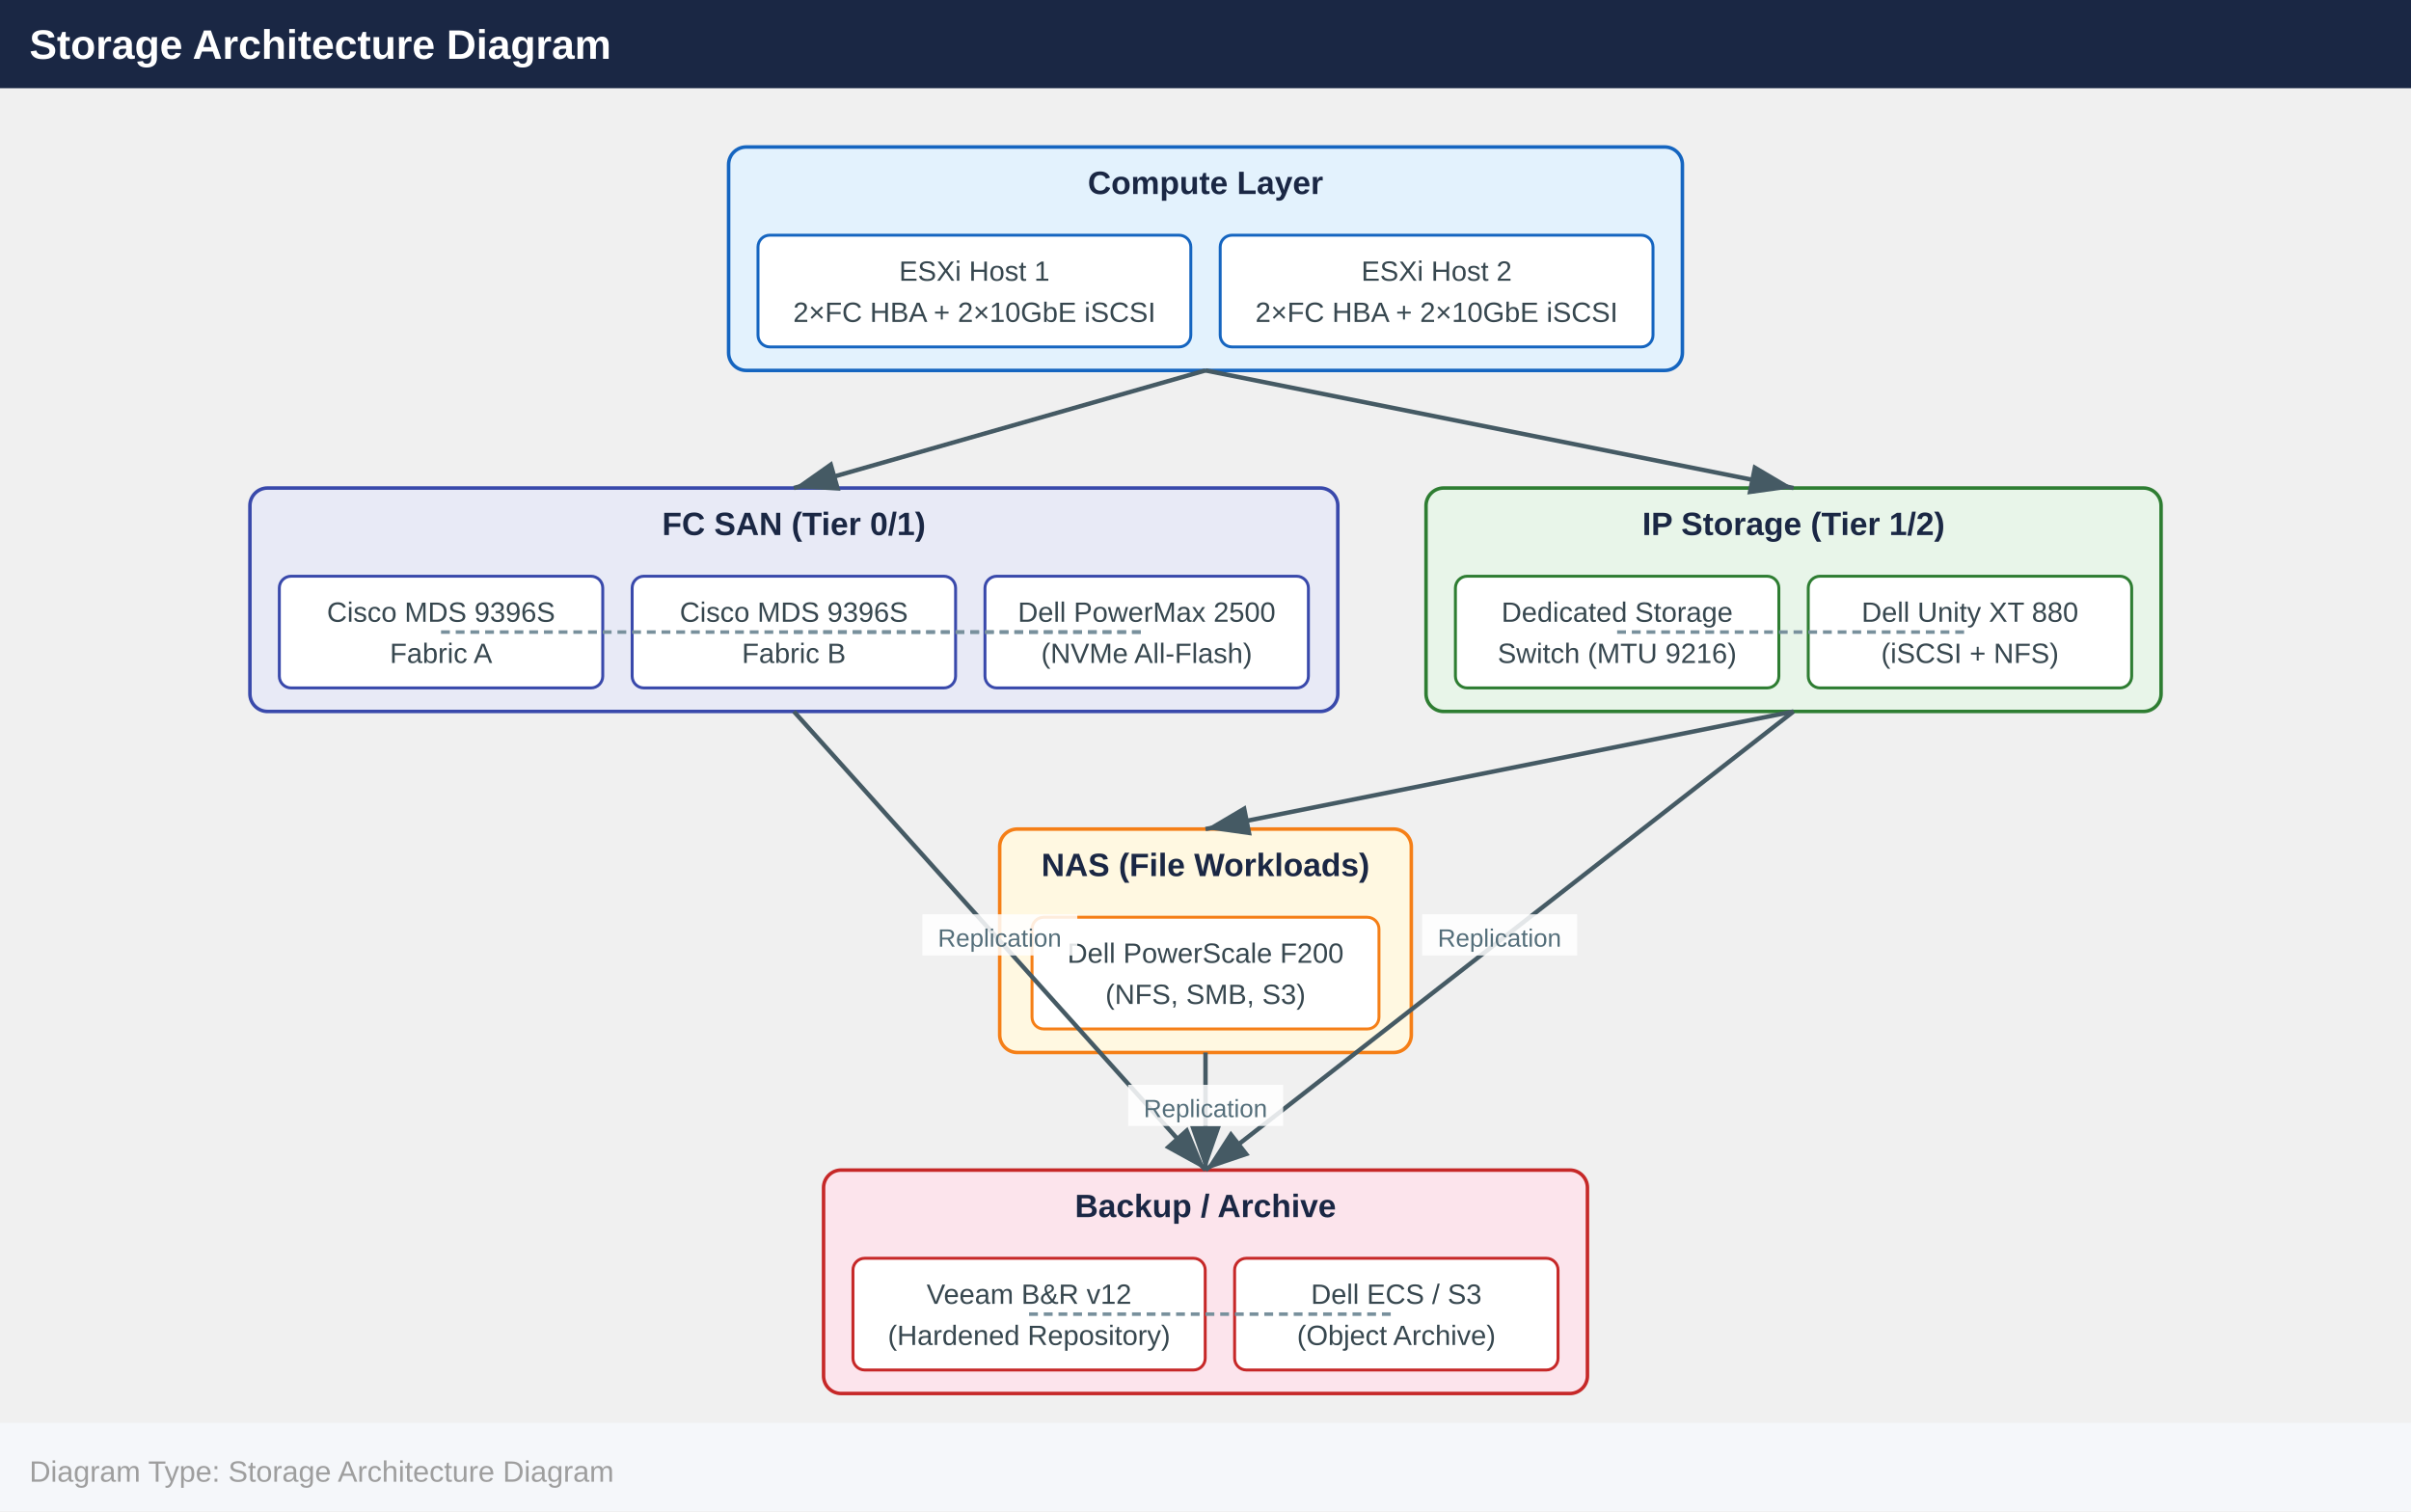
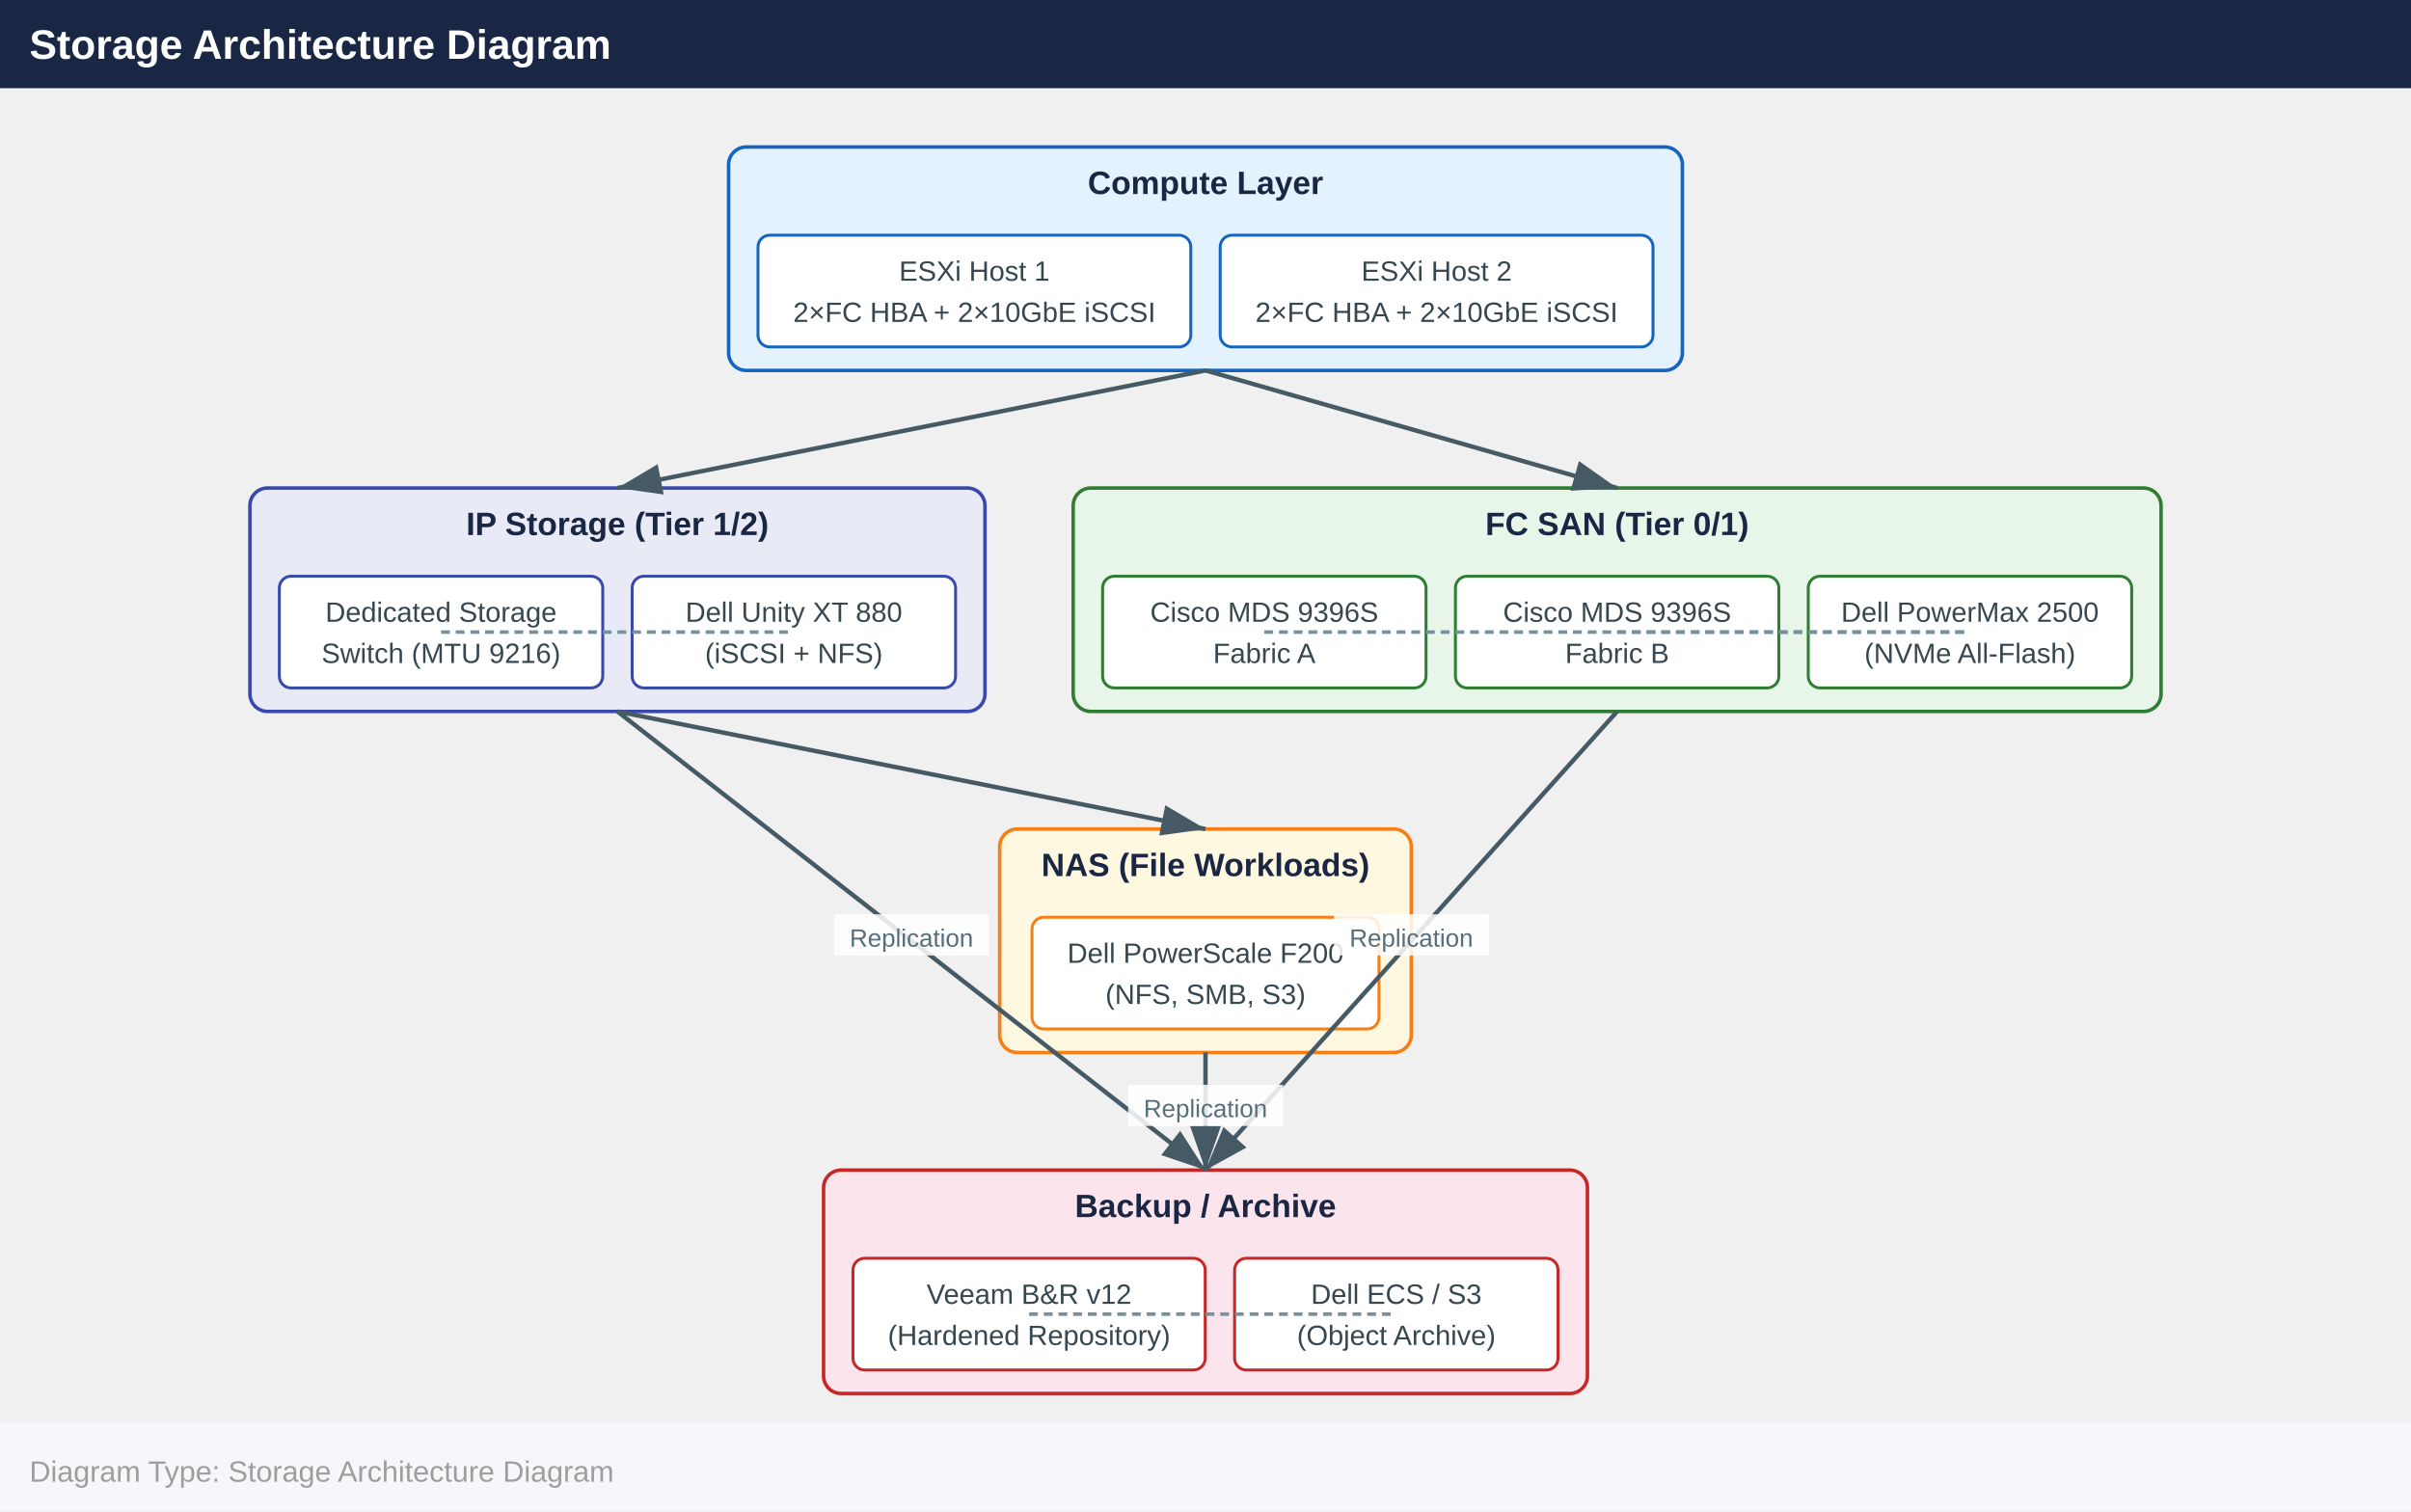
<svg xmlns="http://www.w3.org/2000/svg" width="820" height="514" viewBox="0 0 820 514">
  <defs>
    <marker id="arrowhead" markerWidth="10" markerHeight="7" refX="10" refY="3.5" orient="auto">
      <polygon points="0 0, 10 3.5, 0 7" fill="#455a64" />
    </marker>
  </defs>
  <rect x="0" y="0" width="820" height="30" fill="#1a2744" />
  <text x="10" y="20" font-family="Arial,Helvetica,sans-serif" font-size="14" font-weight="bold" fill="#ffffff">Storage Architecture Diagram</text>
  <rect x="247.8" y="50.0" width="324.4" height="76.0" rx="6" fill="#e3f2fd" stroke="#1565c0" stroke-width="1.2" />
  <text x="410.0" y="66.0" text-anchor="middle" font-family="Arial,Helvetica,sans-serif" font-size="11" font-weight="700" fill="#1a2744">Compute Layer</text>
  <rect x="257.8" y="80.0" width="147.2" height="38.0" rx="4" fill="#ffffff" stroke="#1565c0" stroke-width="1" />
  <text x="331.4" y="95.5" text-anchor="middle" font-family="Arial,Helvetica,sans-serif" font-size="9.5" fill="#37474f">ESXi Host 1</text>
  <text x="331.4" y="109.5" text-anchor="middle" font-family="Arial,Helvetica,sans-serif" font-size="9.5" fill="#37474f">2×FC HBA + 2×10GbE iSCSI</text>
  <rect x="415.0" y="80.0" width="147.2" height="38.0" rx="4" fill="#ffffff" stroke="#1565c0" stroke-width="1" />
  <text x="488.6" y="95.5" text-anchor="middle" font-family="Arial,Helvetica,sans-serif" font-size="9.5" fill="#37474f">ESXi Host 2</text>
  <text x="488.6" y="109.5" text-anchor="middle" font-family="Arial,Helvetica,sans-serif" font-size="9.5" fill="#37474f">2×FC HBA + 2×10GbE iSCSI</text>
-   <rect x="85.0" y="166.0" width="370.0" height="76.0" rx="6" fill="#e8eaf6" stroke="#3949ab" stroke-width="1.2" />
-   <text x="270.0" y="182.0" text-anchor="middle" font-family="Arial,Helvetica,sans-serif" font-size="11" font-weight="700" fill="#1a2744">FC SAN (Tier 0/1)</text>
+   <rect x="85.0" y="166.0" width="250.0" height="76.0" rx="6" fill="#e8eaf6" stroke="#3949ab" stroke-width="1.2" />
+   <text x="210.0" y="182.0" text-anchor="middle" font-family="Arial,Helvetica,sans-serif" font-size="11" font-weight="700" fill="#1a2744">IP Storage (Tier 1/2)</text>
  <rect x="95.0" y="196.0" width="110.0" height="38.0" rx="4" fill="#ffffff" stroke="#3949ab" stroke-width="1" />
-   <text x="150.0" y="211.5" text-anchor="middle" font-family="Arial,Helvetica,sans-serif" font-size="9.5" fill="#37474f">Cisco MDS 9396S</text>
-   <text x="150.0" y="225.5" text-anchor="middle" font-family="Arial,Helvetica,sans-serif" font-size="9.5" fill="#37474f">Fabric A</text>
+   <text x="150.0" y="211.5" text-anchor="middle" font-family="Arial,Helvetica,sans-serif" font-size="9.5" fill="#37474f">Dedicated Storage</text>
+   <text x="150.0" y="225.5" text-anchor="middle" font-family="Arial,Helvetica,sans-serif" font-size="9.5" fill="#37474f">Switch (MTU 9216)</text>
  <rect x="215.0" y="196.0" width="110.0" height="38.0" rx="4" fill="#ffffff" stroke="#3949ab" stroke-width="1" />
-   <text x="270.0" y="211.5" text-anchor="middle" font-family="Arial,Helvetica,sans-serif" font-size="9.5" fill="#37474f">Cisco MDS 9396S</text>
-   <text x="270.0" y="225.5" text-anchor="middle" font-family="Arial,Helvetica,sans-serif" font-size="9.5" fill="#37474f">Fabric B</text>
-   <rect x="335.0" y="196.0" width="110.0" height="38.0" rx="4" fill="#ffffff" stroke="#3949ab" stroke-width="1" />
-   <text x="390.0" y="211.5" text-anchor="middle" font-family="Arial,Helvetica,sans-serif" font-size="9.5" fill="#37474f">Dell PowerMax 2500</text>
-   <text x="390.0" y="225.5" text-anchor="middle" font-family="Arial,Helvetica,sans-serif" font-size="9.5" fill="#37474f">(NVMe All-Flash)</text>
-   <rect x="485.0" y="166.0" width="250.0" height="76.0" rx="6" fill="#e8f5e9" stroke="#2e7d32" stroke-width="1.2" />
-   <text x="610.0" y="182.0" text-anchor="middle" font-family="Arial,Helvetica,sans-serif" font-size="11" font-weight="700" fill="#1a2744">IP Storage (Tier 1/2)</text>
+   <text x="270.0" y="211.5" text-anchor="middle" font-family="Arial,Helvetica,sans-serif" font-size="9.5" fill="#37474f">Dell Unity XT 880</text>
+   <text x="270.0" y="225.5" text-anchor="middle" font-family="Arial,Helvetica,sans-serif" font-size="9.5" fill="#37474f">(iSCSI + NFS)</text>
+   <rect x="365.0" y="166.0" width="370.0" height="76.0" rx="6" fill="#e8f5e9" stroke="#2e7d32" stroke-width="1.2" />
+   <text x="550.0" y="182.0" text-anchor="middle" font-family="Arial,Helvetica,sans-serif" font-size="11" font-weight="700" fill="#1a2744">FC SAN (Tier 0/1)</text>
+   <rect x="375.0" y="196.0" width="110.0" height="38.0" rx="4" fill="#ffffff" stroke="#2e7d32" stroke-width="1" />
+   <text x="430.0" y="211.5" text-anchor="middle" font-family="Arial,Helvetica,sans-serif" font-size="9.5" fill="#37474f">Cisco MDS 9396S</text>
+   <text x="430.0" y="225.5" text-anchor="middle" font-family="Arial,Helvetica,sans-serif" font-size="9.5" fill="#37474f">Fabric A</text>
  <rect x="495.0" y="196.0" width="110.0" height="38.0" rx="4" fill="#ffffff" stroke="#2e7d32" stroke-width="1" />
-   <text x="550.0" y="211.5" text-anchor="middle" font-family="Arial,Helvetica,sans-serif" font-size="9.5" fill="#37474f">Dedicated Storage</text>
-   <text x="550.0" y="225.5" text-anchor="middle" font-family="Arial,Helvetica,sans-serif" font-size="9.5" fill="#37474f">Switch (MTU 9216)</text>
+   <text x="550.0" y="211.5" text-anchor="middle" font-family="Arial,Helvetica,sans-serif" font-size="9.5" fill="#37474f">Cisco MDS 9396S</text>
+   <text x="550.0" y="225.5" text-anchor="middle" font-family="Arial,Helvetica,sans-serif" font-size="9.5" fill="#37474f">Fabric B</text>
  <rect x="615.0" y="196.0" width="110.0" height="38.0" rx="4" fill="#ffffff" stroke="#2e7d32" stroke-width="1" />
-   <text x="670.0" y="211.5" text-anchor="middle" font-family="Arial,Helvetica,sans-serif" font-size="9.5" fill="#37474f">Dell Unity XT 880</text>
-   <text x="670.0" y="225.5" text-anchor="middle" font-family="Arial,Helvetica,sans-serif" font-size="9.5" fill="#37474f">(iSCSI + NFS)</text>
+   <text x="670.0" y="211.5" text-anchor="middle" font-family="Arial,Helvetica,sans-serif" font-size="9.5" fill="#37474f">Dell PowerMax 2500</text>
+   <text x="670.0" y="225.5" text-anchor="middle" font-family="Arial,Helvetica,sans-serif" font-size="9.5" fill="#37474f">(NVMe All-Flash)</text>
  <rect x="340.0" y="282.0" width="140.0" height="76.0" rx="6" fill="#fff8e1" stroke="#f57f17" stroke-width="1.2" />
  <text x="410.0" y="298.0" text-anchor="middle" font-family="Arial,Helvetica,sans-serif" font-size="11" font-weight="700" fill="#1a2744">NAS (File Workloads)</text>
  <rect x="351.0" y="312.0" width="118.0" height="38.0" rx="4" fill="#ffffff" stroke="#f57f17" stroke-width="1" />
  <text x="410.0" y="327.5" text-anchor="middle" font-family="Arial,Helvetica,sans-serif" font-size="9.5" fill="#37474f">Dell PowerScale F200</text>
  <text x="410.0" y="341.5" text-anchor="middle" font-family="Arial,Helvetica,sans-serif" font-size="9.5" fill="#37474f">(NFS, SMB, S3)</text>
  <rect x="280.1" y="398.0" width="259.8" height="76.0" rx="6" fill="#fce4ec" stroke="#c62828" stroke-width="1.2" />
  <text x="410.0" y="414.0" text-anchor="middle" font-family="Arial,Helvetica,sans-serif" font-size="11" font-weight="700" fill="#1a2744">Backup / Archive</text>
  <rect x="290.1" y="428.0" width="119.8" height="38.0" rx="4" fill="#ffffff" stroke="#c62828" stroke-width="1" />
  <text x="350.0" y="443.5" text-anchor="middle" font-family="Arial,Helvetica,sans-serif" font-size="9.5" fill="#37474f">Veeam B&amp;R v12</text>
  <text x="350.0" y="457.5" text-anchor="middle" font-family="Arial,Helvetica,sans-serif" font-size="9.5" fill="#37474f">(Hardened Repository)</text>
  <rect x="419.9" y="428.0" width="110.0" height="38.0" rx="4" fill="#ffffff" stroke="#c62828" stroke-width="1" />
  <text x="474.9" y="443.5" text-anchor="middle" font-family="Arial,Helvetica,sans-serif" font-size="9.5" fill="#37474f">Dell ECS / S3</text>
  <text x="474.9" y="457.5" text-anchor="middle" font-family="Arial,Helvetica,sans-serif" font-size="9.5" fill="#37474f">(Object Archive)</text>
-   <line x1="410.0" y1="126.0" x2="270.0" y2="166.0" stroke="#455a64" stroke-width="1.5" marker-end="url(#arrowhead)" />
-   <line x1="410.0" y1="126.0" x2="610.0" y2="166.0" stroke="#455a64" stroke-width="1.5" marker-end="url(#arrowhead)" />
-   <line x1="610.0" y1="242.0" x2="410.0" y2="282.0" stroke="#455a64" stroke-width="1.5" marker-end="url(#arrowhead)" />
-   <line x1="270.0" y1="242.0" x2="410.0" y2="398.0" stroke="#455a64" stroke-width="1.5" marker-end="url(#arrowhead)" />
-   <rect x="313.7" y="311.0" width="52.7" height="14" fill="#ffffff" opacity="0.85" />
-   <text x="340.0" y="322.0" text-anchor="middle" font-family="Arial,Helvetica,sans-serif" font-size="8.5" fill="#546e7a">Replication</text>
-   <line x1="610.0" y1="242.0" x2="410.0" y2="398.0" stroke="#455a64" stroke-width="1.5" marker-end="url(#arrowhead)" />
-   <rect x="483.7" y="311.0" width="52.7" height="14" fill="#ffffff" opacity="0.85" />
-   <text x="510.0" y="322.0" text-anchor="middle" font-family="Arial,Helvetica,sans-serif" font-size="8.5" fill="#546e7a">Replication</text>
+   <line x1="410.0" y1="126.0" x2="210.0" y2="166.0" stroke="#455a64" stroke-width="1.5" marker-end="url(#arrowhead)" />
+   <line x1="410.0" y1="126.0" x2="550.0" y2="166.0" stroke="#455a64" stroke-width="1.5" marker-end="url(#arrowhead)" />
+   <line x1="210.0" y1="242.0" x2="410.0" y2="282.0" stroke="#455a64" stroke-width="1.5" marker-end="url(#arrowhead)" />
+   <line x1="210.0" y1="242.0" x2="410.0" y2="398.0" stroke="#455a64" stroke-width="1.5" marker-end="url(#arrowhead)" />
+   <rect x="283.7" y="311.0" width="52.7" height="14" fill="#ffffff" opacity="0.85" />
+   <text x="310.0" y="322.0" text-anchor="middle" font-family="Arial,Helvetica,sans-serif" font-size="8.5" fill="#546e7a">Replication</text>
+   <line x1="550.0" y1="242.0" x2="410.0" y2="398.0" stroke="#455a64" stroke-width="1.5" marker-end="url(#arrowhead)" />
+   <rect x="453.7" y="311.0" width="52.7" height="14" fill="#ffffff" opacity="0.85" />
+   <text x="480.0" y="322.0" text-anchor="middle" font-family="Arial,Helvetica,sans-serif" font-size="8.5" fill="#546e7a">Replication</text>
  <line x1="410.0" y1="358.0" x2="410.0" y2="398.0" stroke="#455a64" stroke-width="1.5" marker-end="url(#arrowhead)" />
  <rect x="383.7" y="369.0" width="52.7" height="14" fill="#ffffff" opacity="0.85" />
  <text x="410.0" y="380.0" text-anchor="middle" font-family="Arial,Helvetica,sans-serif" font-size="8.5" fill="#546e7a">Replication</text>
-   <line x1="150.0" y1="215.0" x2="390.0" y2="215.0" stroke="#78909c" stroke-width="1.2" stroke-dasharray="3,2" />
-   <line x1="270.0" y1="215.0" x2="390.0" y2="215.0" stroke="#78909c" stroke-width="1.2" stroke-dasharray="3,2" />
+   <line x1="430.0" y1="215.0" x2="670.0" y2="215.0" stroke="#78909c" stroke-width="1.2" stroke-dasharray="3,2" />
  <line x1="550.0" y1="215.0" x2="670.0" y2="215.0" stroke="#78909c" stroke-width="1.2" stroke-dasharray="3,2" />
+   <line x1="150.0" y1="215.0" x2="270.0" y2="215.0" stroke="#78909c" stroke-width="1.2" stroke-dasharray="3,2" />
  <line x1="350.0" y1="447.0" x2="474.9" y2="447.0" stroke="#78909c" stroke-width="1.2" stroke-dasharray="3,2" />
  <rect x="0" y="484.0" width="820" height="30" fill="#f5f7fa" />
  <text x="10" y="504.0" font-family="Arial,Helvetica,sans-serif" font-size="10" fill="#9e9e9e">Diagram Type: Storage Architecture Diagram</text>
</svg>
